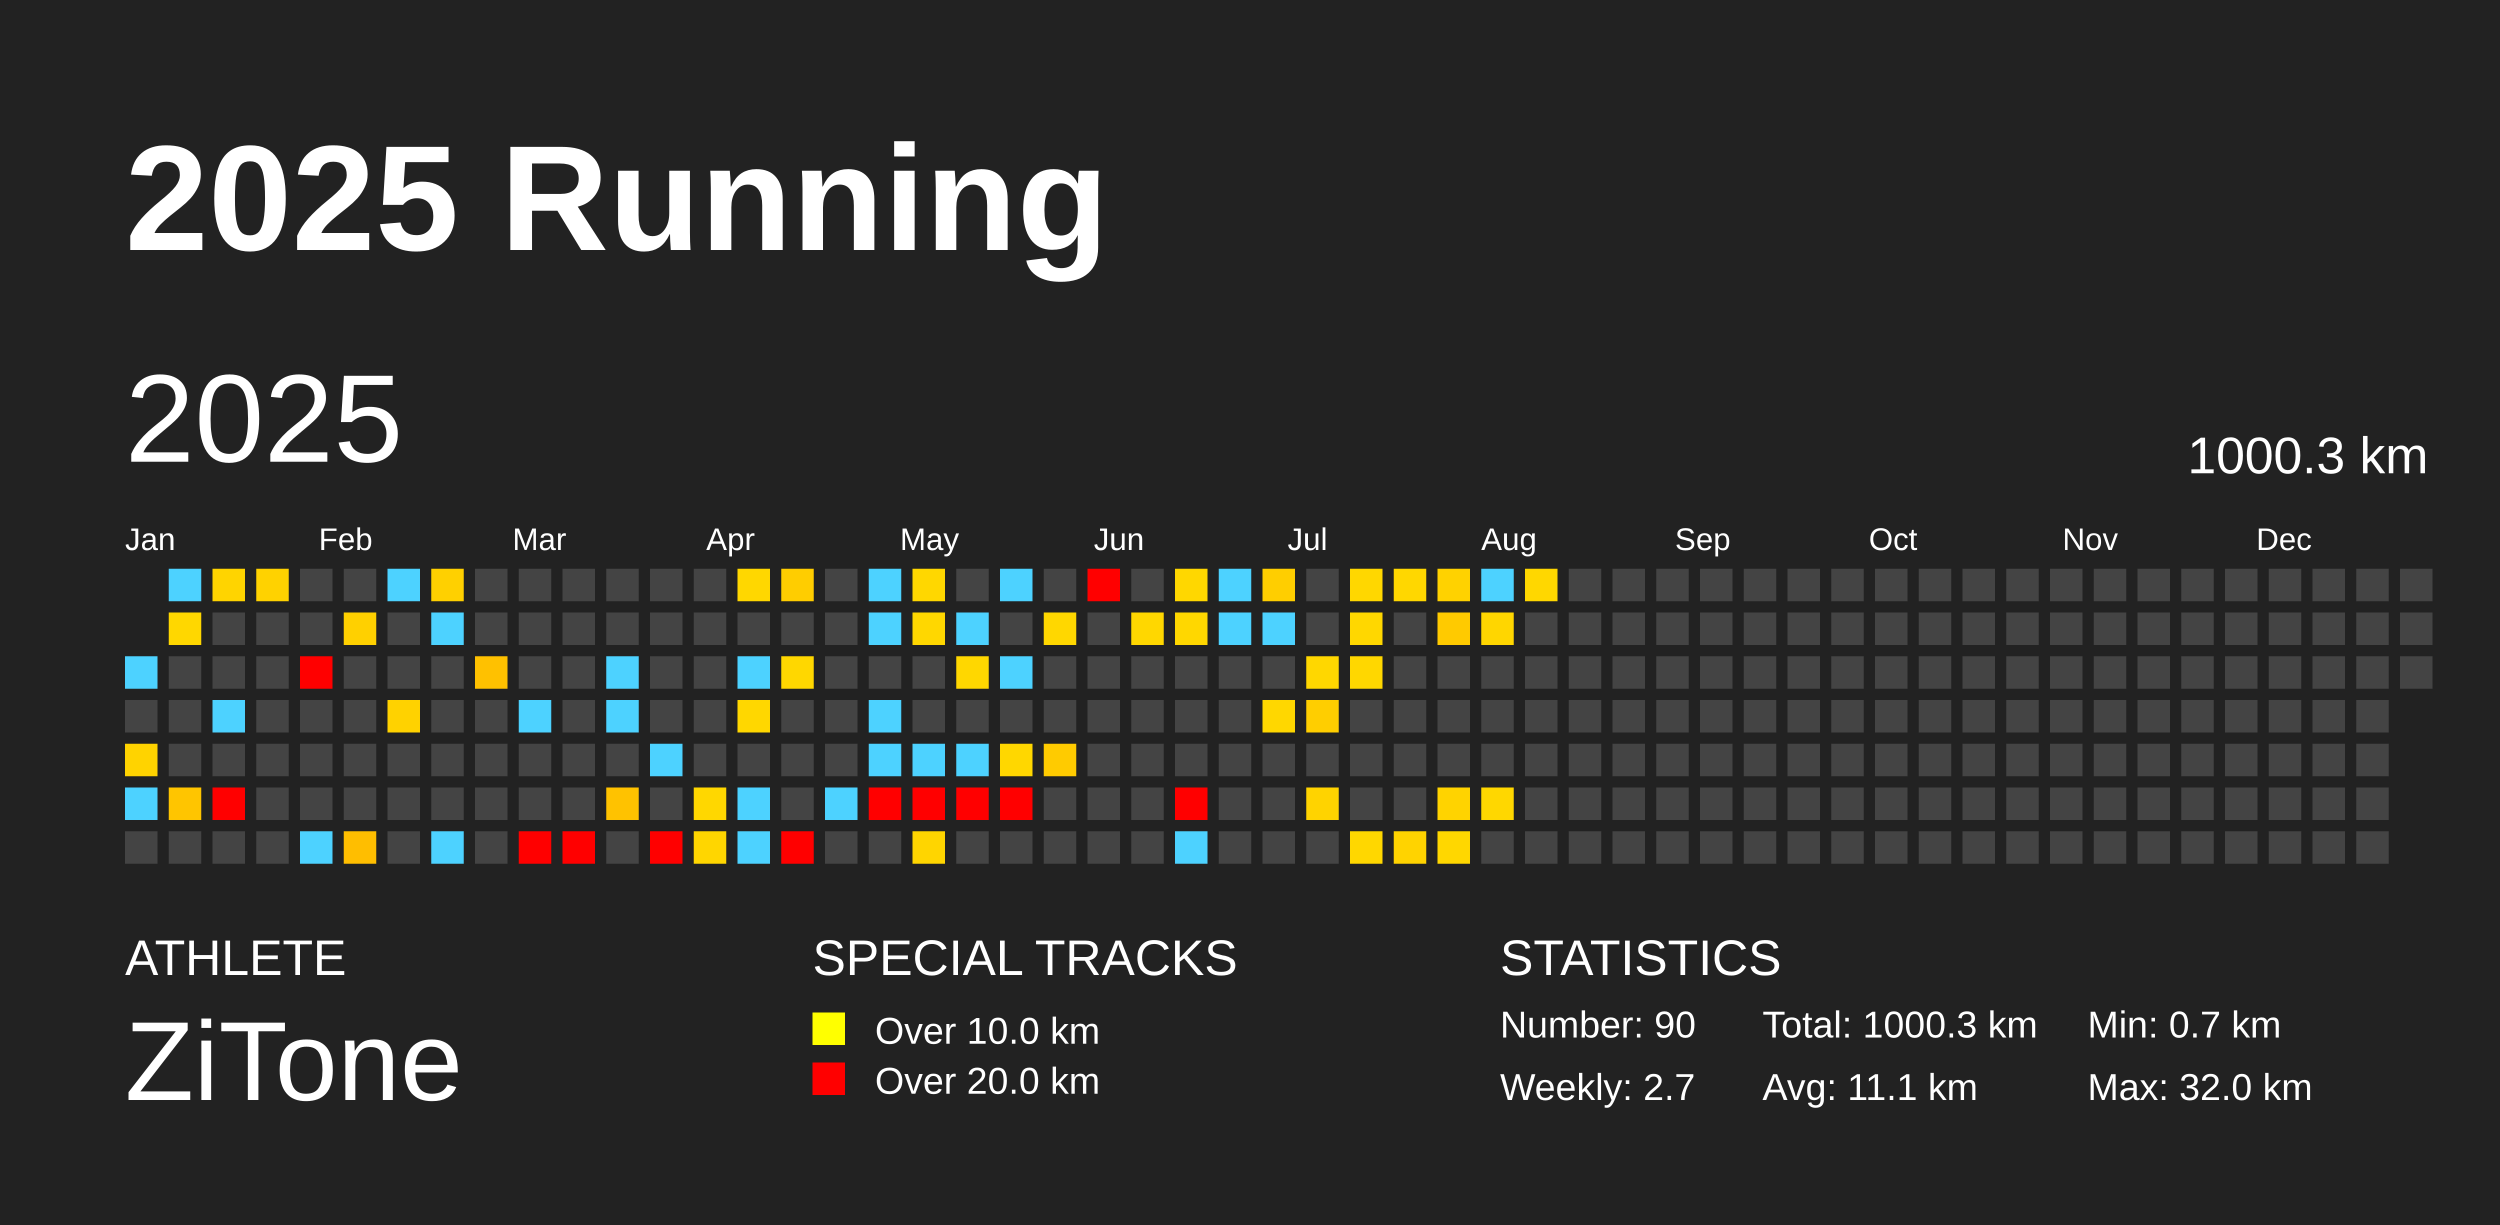
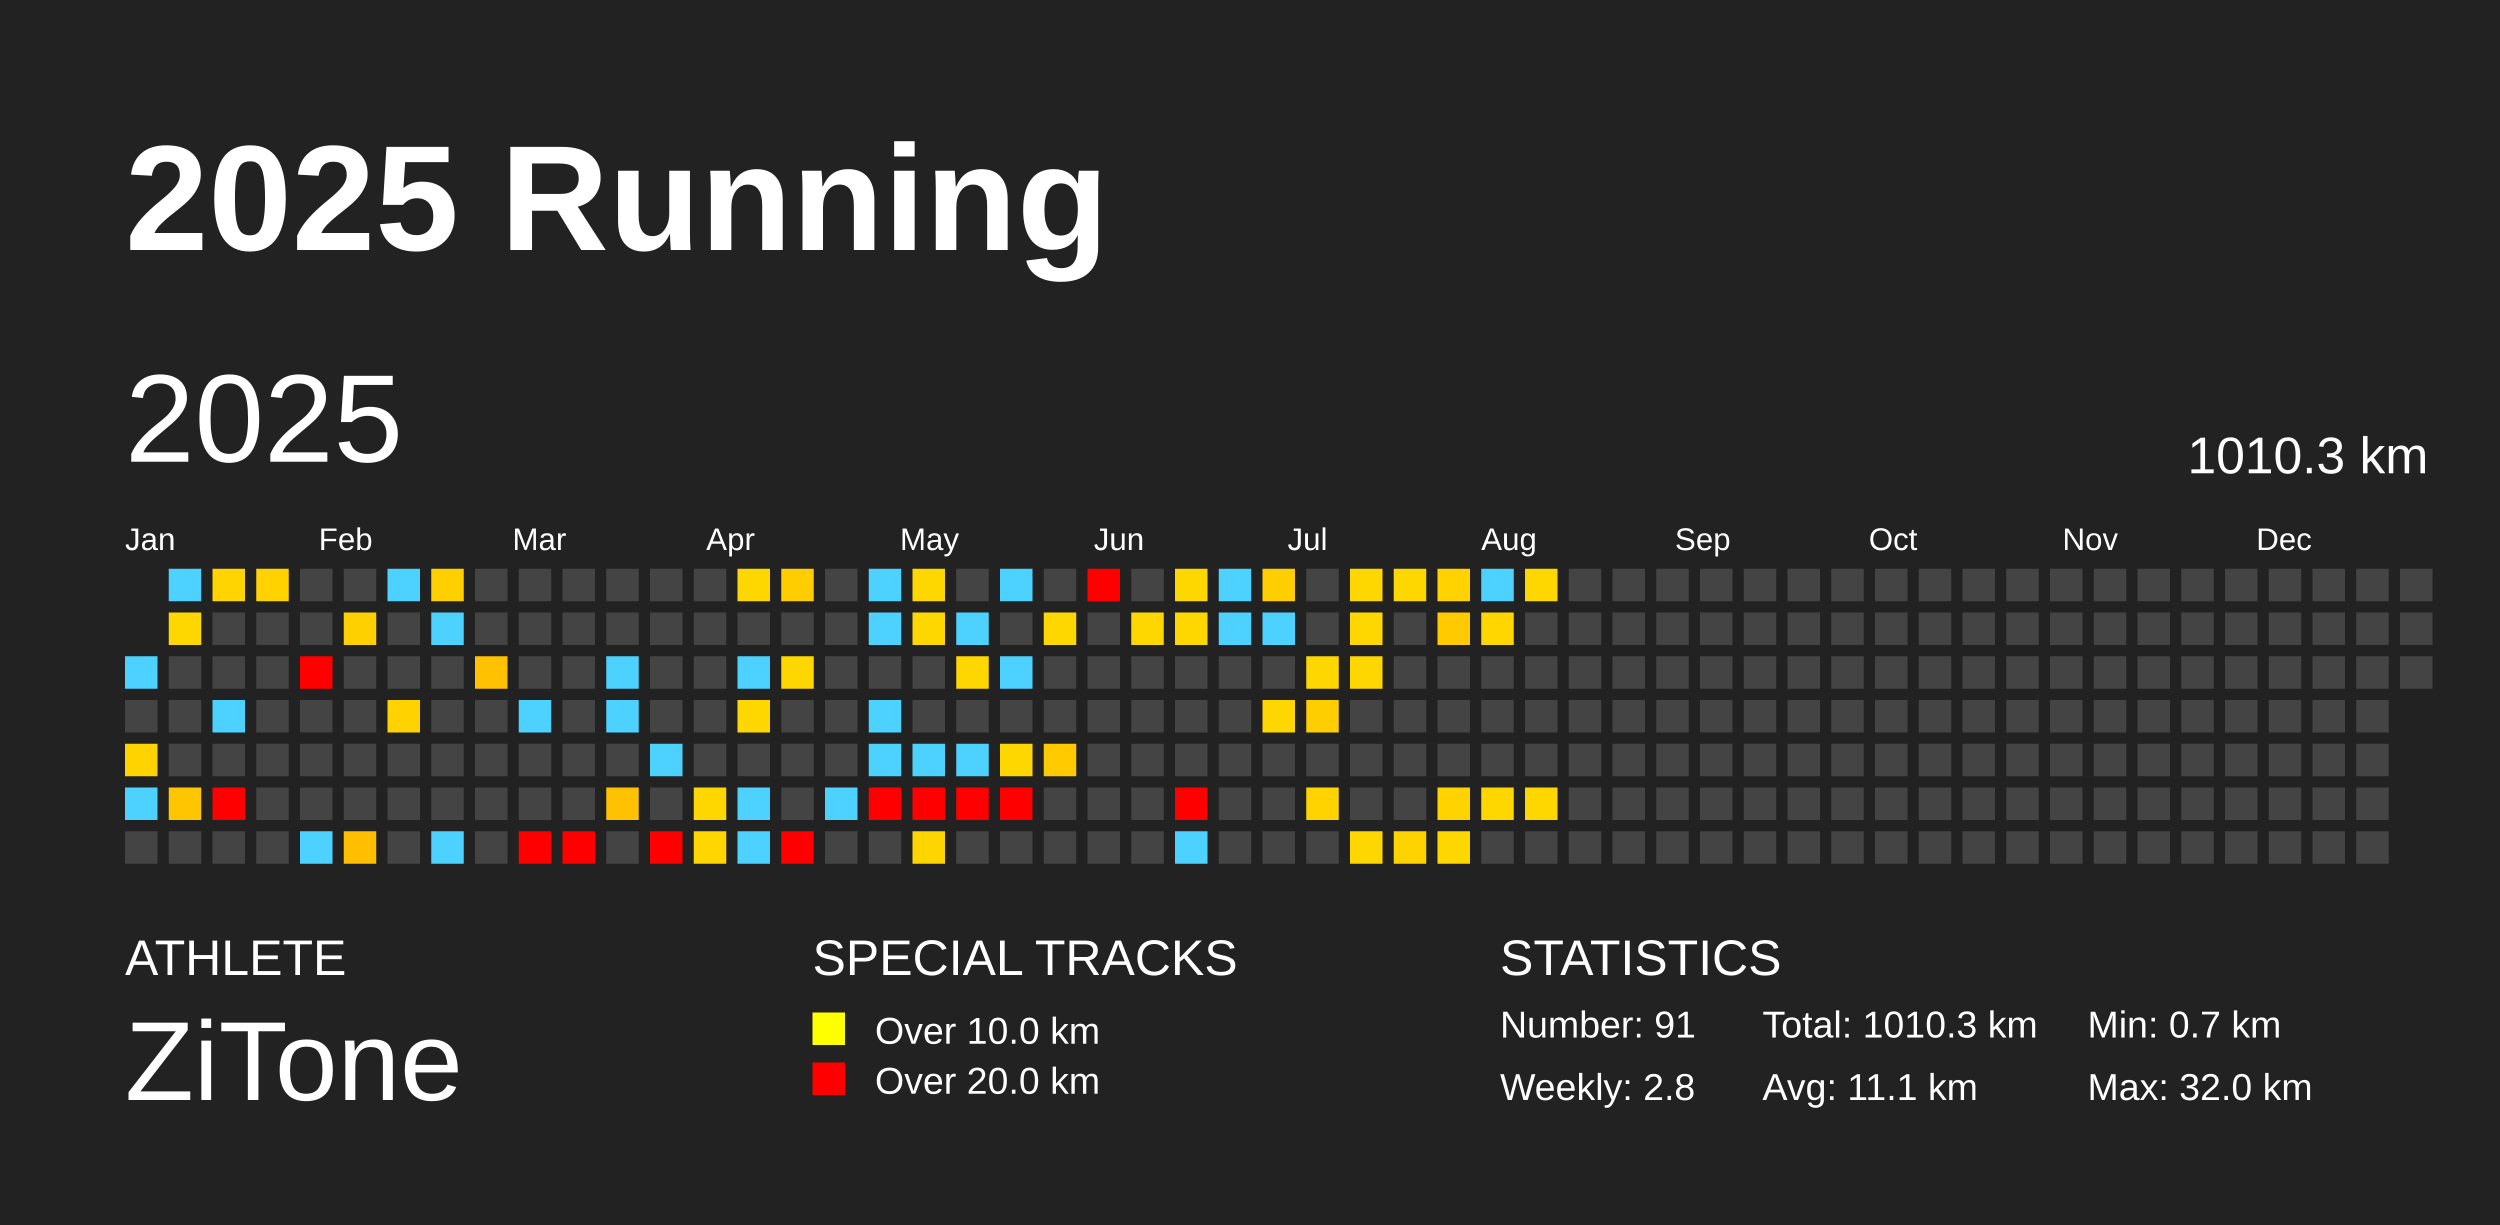
<svg xmlns="http://www.w3.org/2000/svg" baseProfile="full" height="98mm" version="1.1" viewBox="0,0,200,98" width="200mm">
  <defs />
  <rect fill="#222222" height="98" width="200" x="0" y="0" />
  <text fill="#FFFFFF" style="font-size:12px; font-family:Arial; font-weight:bold;" x="10" y="20">2025 Running</text>
  <text fill="#FFFFFF" style="font-size:4px; font-family:Arial" x="10" y="78">ATHLETE</text>
  <text fill="#FFFFFF" style="font-size:9px; font-family:Arial" x="10" y="88">ZiTone</text>
  <text fill="#FFFFFF" style="font-size:4px; font-family:Arial" x="65" y="78">SPECIAL TRACKS</text>
  <rect fill="yellow" height="2.6" width="2.6" x="65" y="81" />
  <text fill="#FFFFFF" style="font-size:3px; font-family:Arial" x="70" y="83.5">Over 10.0 km</text>
  <rect fill="red" height="2.6" width="2.6" x="65" y="85" />
  <text fill="#FFFFFF" style="font-size:3px; font-family:Arial" x="70" y="87.5">Over 20.0 km</text>
  <text fill="#FFFFFF" style="font-size:4px; font-family:Arial" x="120" y="78">STATISTICS</text>
-   <text fill="#FFFFFF" style="font-size:3px; font-family:Arial" x="120" y="83">Number: 90</text>
-   <text fill="#FFFFFF" style="font-size:3px; font-family:Arial" x="120" y="88">Weekly: 2.7</text>
-   <text fill="#FFFFFF" style="font-size:3px; font-family:Arial" x="141" y="83">Total: 1000.3 km</text>
+   <text fill="#FFFFFF" style="font-size:3px; font-family:Arial" x="120" y="83">Number: 91</text>
+   <text fill="#FFFFFF" style="font-size:3px; font-family:Arial" x="120" y="88">Weekly: 2.8</text>
+   <text fill="#FFFFFF" style="font-size:3px; font-family:Arial" x="141" y="83">Total: 1010.3 km</text>
  <text fill="#FFFFFF" style="font-size:3px; font-family:Arial" x="141" y="88">Avg: 11.1 km</text>
  <text fill="#FFFFFF" style="font-size:3px; font-family:Arial" x="167" y="83">Min: 0.7 km</text>
  <text fill="#FFFFFF" style="font-size:3px; font-family:Arial" x="167" y="88">Max: 32.0 km</text>
  <text dominant-baseline="hanging" fill="#FFFFFF" style="font-size:10.0px; font-family:Arial;" x="10" y="30">2025</text>
-   <text dominant-baseline="hanging" fill="#FFFFFF" style="font-size:4.125px; font-family:Arial;" x="175" y="35">1000.3 km</text>
+   <text dominant-baseline="hanging" fill="#FFFFFF" style="font-size:4.125px; font-family:Arial;" x="175" y="35">1010.3 km</text>
  <text fill="#FFFFFF" style="font-size:2.5px; font-family:Arial" x="10.0" y="44">Jan</text>
  <text fill="#FFFFFF" style="font-size:2.5px; font-family:Arial" x="25.5" y="44">Feb</text>
  <text fill="#FFFFFF" style="font-size:2.5px; font-family:Arial" x="41.0" y="44">Mar</text>
  <text fill="#FFFFFF" style="font-size:2.5px; font-family:Arial" x="56.5" y="44">Apr</text>
  <text fill="#FFFFFF" style="font-size:2.5px; font-family:Arial" x="72.0" y="44">May</text>
  <text fill="#FFFFFF" style="font-size:2.5px; font-family:Arial" x="87.5" y="44">Jun</text>
  <text fill="#FFFFFF" style="font-size:2.5px; font-family:Arial" x="103.0" y="44">Jul</text>
  <text fill="#FFFFFF" style="font-size:2.5px; font-family:Arial" x="118.5" y="44">Aug</text>
  <text fill="#FFFFFF" style="font-size:2.5px; font-family:Arial" x="134.0" y="44">Sep</text>
  <text fill="#FFFFFF" style="font-size:2.5px; font-family:Arial" x="149.5" y="44">Oct</text>
  <text fill="#FFFFFF" style="font-size:2.5px; font-family:Arial" x="165.0" y="44">Nov</text>
  <text fill="#FFFFFF" style="font-size:2.5px; font-family:Arial" x="180.5" y="44">Dec</text>
  <rect fill="#4dd2ff" height="2.6" width="2.6" x="10.0" y="52.5" />
  <rect fill="#444444" height="2.6" width="2.6" x="10.0" y="56.0" />
  <rect fill="#ffd300" height="2.6" width="2.6" x="10.0" y="59.5" />
  <rect fill="#4dd2ff" height="2.6" width="2.6" x="10.0" y="63.0" />
  <rect fill="#444444" height="2.6" width="2.6" x="10.0" y="66.5" />
  <rect fill="#4dd2ff" height="2.6" width="2.6" x="13.5" y="45.5" />
  <rect fill="#ffd700" height="2.6" width="2.6" x="13.5" y="49.0" />
  <rect fill="#444444" height="2.6" width="2.6" x="13.5" y="52.5" />
  <rect fill="#444444" height="2.6" width="2.6" x="13.5" y="56.0" />
  <rect fill="#444444" height="2.6" width="2.6" x="13.5" y="59.5" />
  <rect fill="#ffc500" height="2.6" width="2.6" x="13.5" y="63.0" />
  <rect fill="#444444" height="2.6" width="2.6" x="13.5" y="66.5" />
  <rect fill="#ffd400" height="2.6" width="2.6" x="17.0" y="45.5" />
  <rect fill="#444444" height="2.6" width="2.6" x="17.0" y="49.0" />
  <rect fill="#444444" height="2.6" width="2.6" x="17.0" y="52.5" />
  <rect fill="#4dd2ff" height="2.6" width="2.6" x="17.0" y="56.0" />
  <rect fill="#444444" height="2.6" width="2.6" x="17.0" y="59.5" />
  <rect fill="red" height="2.6" width="2.6" x="17.0" y="63.0" />
  <rect fill="#444444" height="2.6" width="2.6" x="17.0" y="66.5" />
  <rect fill="#ffd200" height="2.6" width="2.6" x="20.5" y="45.5" />
  <rect fill="#444444" height="2.6" width="2.6" x="20.5" y="49.0" />
  <rect fill="#444444" height="2.6" width="2.6" x="20.5" y="52.5" />
  <rect fill="#444444" height="2.6" width="2.6" x="20.5" y="56.0" />
  <rect fill="#444444" height="2.6" width="2.6" x="20.5" y="59.5" />
  <rect fill="#444444" height="2.6" width="2.6" x="20.5" y="63.0" />
  <rect fill="#444444" height="2.6" width="2.6" x="20.5" y="66.5" />
  <rect fill="#444444" height="2.6" width="2.6" x="24.0" y="45.5" />
  <rect fill="#444444" height="2.6" width="2.6" x="24.0" y="49.0" />
  <rect fill="red" height="2.6" width="2.6" x="24.0" y="52.5" />
  <rect fill="#444444" height="2.6" width="2.6" x="24.0" y="56.0" />
  <rect fill="#444444" height="2.6" width="2.6" x="24.0" y="59.5" />
  <rect fill="#444444" height="2.6" width="2.6" x="24.0" y="63.0" />
  <rect fill="#4dd2ff" height="2.6" width="2.6" x="24.0" y="66.5" />
  <rect fill="#444444" height="2.6" width="2.6" x="27.5" y="45.5" />
  <rect fill="#ffd000" height="2.6" width="2.6" x="27.5" y="49.0" />
  <rect fill="#444444" height="2.6" width="2.6" x="27.5" y="52.5" />
  <rect fill="#444444" height="2.6" width="2.6" x="27.5" y="56.0" />
  <rect fill="#444444" height="2.6" width="2.6" x="27.5" y="59.5" />
  <rect fill="#444444" height="2.6" width="2.6" x="27.5" y="63.0" />
  <rect fill="#ffbe00" height="2.6" width="2.6" x="27.5" y="66.5" />
  <rect fill="#4dd2ff" height="2.6" width="2.6" x="31.0" y="45.5" />
  <rect fill="#444444" height="2.6" width="2.6" x="31.0" y="49.0" />
  <rect fill="#444444" height="2.6" width="2.6" x="31.0" y="52.5" />
  <rect fill="#ffd200" height="2.6" width="2.6" x="31.0" y="56.0" />
  <rect fill="#444444" height="2.6" width="2.6" x="31.0" y="59.5" />
  <rect fill="#444444" height="2.6" width="2.6" x="31.0" y="63.0" />
  <rect fill="#444444" height="2.6" width="2.6" x="31.0" y="66.5" />
  <rect fill="#ffd000" height="2.6" width="2.6" x="34.5" y="45.5" />
  <rect fill="#4dd2ff" height="2.6" width="2.6" x="34.5" y="49.0" />
  <rect fill="#444444" height="2.6" width="2.6" x="34.5" y="52.5" />
  <rect fill="#444444" height="2.6" width="2.6" x="34.5" y="56.0" />
  <rect fill="#444444" height="2.6" width="2.6" x="34.5" y="59.5" />
  <rect fill="#444444" height="2.6" width="2.6" x="34.5" y="63.0" />
  <rect fill="#4dd2ff" height="2.6" width="2.6" x="34.5" y="66.5" />
  <rect fill="#444444" height="2.6" width="2.6" x="38.0" y="45.5" />
  <rect fill="#444444" height="2.6" width="2.6" x="38.0" y="49.0" />
  <rect fill="#ffc100" height="2.6" width="2.6" x="38.0" y="52.5" />
  <rect fill="#444444" height="2.6" width="2.6" x="38.0" y="56.0" />
  <rect fill="#444444" height="2.6" width="2.6" x="38.0" y="59.5" />
  <rect fill="#444444" height="2.6" width="2.6" x="38.0" y="63.0" />
  <rect fill="#444444" height="2.6" width="2.6" x="38.0" y="66.5" />
  <rect fill="#444444" height="2.6" width="2.6" x="41.5" y="45.5" />
  <rect fill="#444444" height="2.6" width="2.6" x="41.5" y="49.0" />
  <rect fill="#444444" height="2.6" width="2.6" x="41.5" y="52.5" />
  <rect fill="#4dd2ff" height="2.6" width="2.6" x="41.5" y="56.0" />
  <rect fill="#444444" height="2.6" width="2.6" x="41.5" y="59.5" />
  <rect fill="#444444" height="2.6" width="2.6" x="41.5" y="63.0" />
  <rect fill="red" height="2.6" width="2.6" x="41.5" y="66.5" />
  <rect fill="#444444" height="2.6" width="2.6" x="45.0" y="45.5" />
  <rect fill="#444444" height="2.6" width="2.6" x="45.0" y="49.0" />
  <rect fill="#444444" height="2.6" width="2.6" x="45.0" y="52.5" />
  <rect fill="#444444" height="2.6" width="2.6" x="45.0" y="56.0" />
  <rect fill="#444444" height="2.6" width="2.6" x="45.0" y="59.5" />
  <rect fill="#444444" height="2.6" width="2.6" x="45.0" y="63.0" />
  <rect fill="red" height="2.6" width="2.6" x="45.0" y="66.5" />
  <rect fill="#444444" height="2.6" width="2.6" x="48.5" y="45.5" />
  <rect fill="#444444" height="2.6" width="2.6" x="48.5" y="49.0" />
  <rect fill="#4dd2ff" height="2.6" width="2.6" x="48.5" y="52.5" />
  <rect fill="#4dd2ff" height="2.6" width="2.6" x="48.5" y="56.0" />
  <rect fill="#444444" height="2.6" width="2.6" x="48.5" y="59.5" />
  <rect fill="#ffc200" height="2.6" width="2.6" x="48.5" y="63.0" />
  <rect fill="#444444" height="2.6" width="2.6" x="48.5" y="66.5" />
  <rect fill="#444444" height="2.6" width="2.6" x="52.0" y="45.5" />
  <rect fill="#444444" height="2.6" width="2.6" x="52.0" y="49.0" />
  <rect fill="#444444" height="2.6" width="2.6" x="52.0" y="52.5" />
  <rect fill="#444444" height="2.6" width="2.6" x="52.0" y="56.0" />
  <rect fill="#4dd2ff" height="2.6" width="2.6" x="52.0" y="59.5" />
  <rect fill="#444444" height="2.6" width="2.6" x="52.0" y="63.0" />
  <rect fill="red" height="2.6" width="2.6" x="52.0" y="66.5" />
  <rect fill="#444444" height="2.6" width="2.6" x="55.5" y="45.5" />
  <rect fill="#444444" height="2.6" width="2.6" x="55.5" y="49.0" />
  <rect fill="#444444" height="2.6" width="2.6" x="55.5" y="52.5" />
  <rect fill="#444444" height="2.6" width="2.6" x="55.5" y="56.0" />
  <rect fill="#444444" height="2.6" width="2.6" x="55.5" y="59.5" />
  <rect fill="#ffd700" height="2.6" width="2.6" x="55.5" y="63.0" />
  <rect fill="#ffd600" height="2.6" width="2.6" x="55.5" y="66.5" />
  <rect fill="#ffd700" height="2.6" width="2.6" x="59.0" y="45.5" />
  <rect fill="#444444" height="2.6" width="2.6" x="59.0" y="49.0" />
  <rect fill="#4dd2ff" height="2.6" width="2.6" x="59.0" y="52.5" />
  <rect fill="#ffd700" height="2.6" width="2.6" x="59.0" y="56.0" />
  <rect fill="#444444" height="2.6" width="2.6" x="59.0" y="59.5" />
  <rect fill="#4dd2ff" height="2.6" width="2.6" x="59.0" y="63.0" />
  <rect fill="#4dd2ff" height="2.6" width="2.6" x="59.0" y="66.5" />
  <rect fill="#ffcd00" height="2.6" width="2.6" x="62.5" y="45.5" />
  <rect fill="#444444" height="2.6" width="2.6" x="62.5" y="49.0" />
  <rect fill="#ffd700" height="2.6" width="2.6" x="62.5" y="52.5" />
  <rect fill="#444444" height="2.6" width="2.6" x="62.5" y="56.0" />
  <rect fill="#444444" height="2.6" width="2.6" x="62.5" y="59.5" />
  <rect fill="#444444" height="2.6" width="2.6" x="62.5" y="63.0" />
  <rect fill="red" height="2.6" width="2.6" x="62.5" y="66.5" />
  <rect fill="#444444" height="2.6" width="2.6" x="66.0" y="45.5" />
  <rect fill="#444444" height="2.6" width="2.6" x="66.0" y="49.0" />
  <rect fill="#444444" height="2.6" width="2.6" x="66.0" y="52.5" />
  <rect fill="#444444" height="2.6" width="2.6" x="66.0" y="56.0" />
  <rect fill="#444444" height="2.6" width="2.6" x="66.0" y="59.5" />
  <rect fill="#4dd2ff" height="2.6" width="2.6" x="66.0" y="63.0" />
  <rect fill="#444444" height="2.6" width="2.6" x="66.0" y="66.5" />
  <rect fill="#4dd2ff" height="2.6" width="2.6" x="69.5" y="45.5" />
  <rect fill="#4dd2ff" height="2.6" width="2.6" x="69.5" y="49.0" />
  <rect fill="#444444" height="2.6" width="2.6" x="69.5" y="52.5" />
  <rect fill="#4dd2ff" height="2.6" width="2.6" x="69.5" y="56.0" />
  <rect fill="#4dd2ff" height="2.6" width="2.6" x="69.5" y="59.5" />
  <rect fill="red" height="2.6" width="2.6" x="69.5" y="63.0" />
  <rect fill="#444444" height="2.6" width="2.6" x="69.5" y="66.5" />
  <rect fill="#ffd700" height="2.6" width="2.6" x="73.0" y="45.5" />
  <rect fill="#ffd700" height="2.6" width="2.6" x="73.0" y="49.0" />
  <rect fill="#444444" height="2.6" width="2.6" x="73.0" y="52.5" />
  <rect fill="#444444" height="2.6" width="2.6" x="73.0" y="56.0" />
  <rect fill="#4dd2ff" height="2.6" width="2.6" x="73.0" y="59.5" />
  <rect fill="red" height="2.6" width="2.6" x="73.0" y="63.0" />
  <rect fill="#ffd500" height="2.6" width="2.6" x="73.0" y="66.5" />
  <rect fill="#444444" height="2.6" width="2.6" x="76.5" y="45.5" />
  <rect fill="#4dd2ff" height="2.6" width="2.6" x="76.5" y="49.0" />
  <rect fill="#ffd700" height="2.6" width="2.6" x="76.5" y="52.5" />
  <rect fill="#444444" height="2.6" width="2.6" x="76.5" y="56.0" />
  <rect fill="#4dd2ff" height="2.6" width="2.6" x="76.5" y="59.5" />
  <rect fill="red" height="2.6" width="2.6" x="76.5" y="63.0" />
  <rect fill="#444444" height="2.6" width="2.6" x="76.5" y="66.5" />
  <rect fill="#4dd2ff" height="2.6" width="2.6" x="80.0" y="45.5" />
  <rect fill="#444444" height="2.6" width="2.6" x="80.0" y="49.0" />
  <rect fill="#4dd2ff" height="2.6" width="2.6" x="80.0" y="52.5" />
  <rect fill="#444444" height="2.6" width="2.6" x="80.0" y="56.0" />
  <rect fill="#ffd700" height="2.6" width="2.6" x="80.0" y="59.5" />
  <rect fill="red" height="2.6" width="2.6" x="80.0" y="63.0" />
  <rect fill="#444444" height="2.6" width="2.6" x="80.0" y="66.5" />
  <rect fill="#444444" height="2.6" width="2.6" x="83.5" y="45.5" />
  <rect fill="#ffd700" height="2.6" width="2.6" x="83.5" y="49.0" />
  <rect fill="#444444" height="2.6" width="2.6" x="83.5" y="52.5" />
  <rect fill="#444444" height="2.6" width="2.6" x="83.5" y="56.0" />
  <rect fill="#ffcb00" height="2.6" width="2.6" x="83.5" y="59.5" />
  <rect fill="#444444" height="2.6" width="2.6" x="83.5" y="63.0" />
  <rect fill="#444444" height="2.6" width="2.6" x="83.5" y="66.5" />
  <rect fill="red" height="2.6" width="2.6" x="87.0" y="45.5" />
  <rect fill="#444444" height="2.6" width="2.6" x="87.0" y="49.0" />
  <rect fill="#444444" height="2.6" width="2.6" x="87.0" y="52.5" />
  <rect fill="#444444" height="2.6" width="2.6" x="87.0" y="56.0" />
  <rect fill="#444444" height="2.6" width="2.6" x="87.0" y="59.5" />
  <rect fill="#444444" height="2.6" width="2.6" x="87.0" y="63.0" />
  <rect fill="#444444" height="2.6" width="2.6" x="87.0" y="66.5" />
  <rect fill="#444444" height="2.6" width="2.6" x="90.5" y="45.5" />
  <rect fill="#ffd700" height="2.6" width="2.6" x="90.5" y="49.0" />
  <rect fill="#444444" height="2.6" width="2.6" x="90.5" y="52.5" />
  <rect fill="#444444" height="2.6" width="2.6" x="90.5" y="56.0" />
  <rect fill="#444444" height="2.6" width="2.6" x="90.5" y="59.5" />
  <rect fill="#444444" height="2.6" width="2.6" x="90.5" y="63.0" />
  <rect fill="#444444" height="2.6" width="2.6" x="90.5" y="66.5" />
  <rect fill="#ffd700" height="2.6" width="2.6" x="94.0" y="45.5" />
  <rect fill="#ffd700" height="2.6" width="2.6" x="94.0" y="49.0" />
  <rect fill="#444444" height="2.6" width="2.6" x="94.0" y="52.5" />
  <rect fill="#444444" height="2.6" width="2.6" x="94.0" y="56.0" />
  <rect fill="#444444" height="2.6" width="2.6" x="94.0" y="59.5" />
  <rect fill="red" height="2.6" width="2.6" x="94.0" y="63.0" />
  <rect fill="#4dd2ff" height="2.6" width="2.6" x="94.0" y="66.5" />
  <rect fill="#4dd2ff" height="2.6" width="2.6" x="97.5" y="45.5" />
  <rect fill="#4dd2ff" height="2.6" width="2.6" x="97.5" y="49.0" />
  <rect fill="#444444" height="2.6" width="2.6" x="97.5" y="52.5" />
  <rect fill="#444444" height="2.6" width="2.6" x="97.5" y="56.0" />
  <rect fill="#444444" height="2.6" width="2.6" x="97.5" y="59.5" />
  <rect fill="#444444" height="2.6" width="2.6" x="97.5" y="63.0" />
  <rect fill="#444444" height="2.6" width="2.6" x="97.5" y="66.5" />
  <rect fill="#ffce00" height="2.6" width="2.6" x="101.0" y="45.5" />
  <rect fill="#4dd2ff" height="2.6" width="2.6" x="101.0" y="49.0" />
  <rect fill="#444444" height="2.6" width="2.6" x="101.0" y="52.5" />
  <rect fill="#ffd700" height="2.6" width="2.6" x="101.0" y="56.0" />
  <rect fill="#444444" height="2.6" width="2.6" x="101.0" y="59.5" />
  <rect fill="#444444" height="2.6" width="2.6" x="101.0" y="63.0" />
  <rect fill="#444444" height="2.6" width="2.6" x="101.0" y="66.5" />
  <rect fill="#444444" height="2.6" width="2.6" x="104.5" y="45.5" />
  <rect fill="#444444" height="2.6" width="2.6" x="104.5" y="49.0" />
  <rect fill="#ffd700" height="2.6" width="2.6" x="104.5" y="52.5" />
  <rect fill="#ffce00" height="2.6" width="2.6" x="104.5" y="56.0" />
  <rect fill="#444444" height="2.6" width="2.6" x="104.5" y="59.5" />
  <rect fill="#ffd300" height="2.6" width="2.6" x="104.5" y="63.0" />
  <rect fill="#444444" height="2.6" width="2.6" x="104.5" y="66.5" />
  <rect fill="#ffd700" height="2.6" width="2.6" x="108.0" y="45.5" />
  <rect fill="#ffd700" height="2.6" width="2.6" x="108.0" y="49.0" />
  <rect fill="#ffd700" height="2.6" width="2.6" x="108.0" y="52.5" />
  <rect fill="#444444" height="2.6" width="2.6" x="108.0" y="56.0" />
  <rect fill="#444444" height="2.6" width="2.6" x="108.0" y="59.5" />
  <rect fill="#444444" height="2.6" width="2.6" x="108.0" y="63.0" />
  <rect fill="#ffd700" height="2.6" width="2.6" x="108.0" y="66.5" />
  <rect fill="#ffd700" height="2.6" width="2.6" x="111.5" y="45.5" />
  <rect fill="#444444" height="2.6" width="2.6" x="111.5" y="49.0" />
  <rect fill="#444444" height="2.6" width="2.6" x="111.5" y="52.5" />
  <rect fill="#444444" height="2.6" width="2.6" x="111.5" y="56.0" />
  <rect fill="#444444" height="2.6" width="2.6" x="111.5" y="59.5" />
  <rect fill="#444444" height="2.6" width="2.6" x="111.5" y="63.0" />
  <rect fill="#ffd300" height="2.6" width="2.6" x="111.5" y="66.5" />
  <rect fill="#ffd200" height="2.6" width="2.6" x="115.0" y="45.5" />
  <rect fill="#ffca00" height="2.6" width="2.6" x="115.0" y="49.0" />
  <rect fill="#444444" height="2.6" width="2.6" x="115.0" y="52.5" />
  <rect fill="#444444" height="2.6" width="2.6" x="115.0" y="56.0" />
  <rect fill="#444444" height="2.6" width="2.6" x="115.0" y="59.5" />
  <rect fill="#ffd300" height="2.6" width="2.6" x="115.0" y="63.0" />
  <rect fill="#ffd700" height="2.6" width="2.6" x="115.0" y="66.5" />
  <rect fill="#4dd2ff" height="2.6" width="2.6" x="118.5" y="45.5" />
  <rect fill="#ffd600" height="2.6" width="2.6" x="118.5" y="49.0" />
  <rect fill="#444444" height="2.6" width="2.6" x="118.5" y="52.5" />
  <rect fill="#444444" height="2.6" width="2.6" x="118.5" y="56.0" />
  <rect fill="#444444" height="2.6" width="2.6" x="118.5" y="59.5" />
  <rect fill="#ffd700" height="2.6" width="2.6" x="118.5" y="63.0" />
  <rect fill="#444444" height="2.6" width="2.6" x="118.5" y="66.5" />
  <rect fill="#ffd700" height="2.6" width="2.6" x="122.0" y="45.5" />
  <rect fill="#444444" height="2.6" width="2.6" x="122.0" y="49.0" />
  <rect fill="#444444" height="2.6" width="2.6" x="122.0" y="52.5" />
  <rect fill="#444444" height="2.6" width="2.6" x="122.0" y="56.0" />
  <rect fill="#444444" height="2.6" width="2.6" x="122.0" y="59.5" />
-   <rect fill="#444444" height="2.6" width="2.6" x="122.0" y="63.0" />
+   <rect fill="#ffd700" height="2.6" width="2.6" x="122.0" y="63.0" />
  <rect fill="#444444" height="2.6" width="2.6" x="122.0" y="66.5" />
  <rect fill="#444444" height="2.6" width="2.6" x="125.5" y="45.5" />
  <rect fill="#444444" height="2.6" width="2.6" x="125.5" y="49.0" />
  <rect fill="#444444" height="2.6" width="2.6" x="125.5" y="52.5" />
  <rect fill="#444444" height="2.6" width="2.6" x="125.5" y="56.0" />
  <rect fill="#444444" height="2.6" width="2.6" x="125.5" y="59.5" />
  <rect fill="#444444" height="2.6" width="2.6" x="125.5" y="63.0" />
  <rect fill="#444444" height="2.6" width="2.6" x="125.5" y="66.5" />
  <rect fill="#444444" height="2.6" width="2.6" x="129.0" y="45.5" />
  <rect fill="#444444" height="2.6" width="2.6" x="129.0" y="49.0" />
  <rect fill="#444444" height="2.6" width="2.6" x="129.0" y="52.5" />
  <rect fill="#444444" height="2.6" width="2.6" x="129.0" y="56.0" />
  <rect fill="#444444" height="2.6" width="2.6" x="129.0" y="59.5" />
  <rect fill="#444444" height="2.6" width="2.6" x="129.0" y="63.0" />
  <rect fill="#444444" height="2.6" width="2.6" x="129.0" y="66.5" />
  <rect fill="#444444" height="2.6" width="2.6" x="132.5" y="45.5" />
  <rect fill="#444444" height="2.6" width="2.6" x="132.5" y="49.0" />
  <rect fill="#444444" height="2.6" width="2.6" x="132.5" y="52.5" />
  <rect fill="#444444" height="2.6" width="2.6" x="132.5" y="56.0" />
  <rect fill="#444444" height="2.6" width="2.6" x="132.5" y="59.5" />
  <rect fill="#444444" height="2.6" width="2.6" x="132.5" y="63.0" />
  <rect fill="#444444" height="2.6" width="2.6" x="132.5" y="66.5" />
  <rect fill="#444444" height="2.6" width="2.6" x="136.0" y="45.5" />
  <rect fill="#444444" height="2.6" width="2.6" x="136.0" y="49.0" />
  <rect fill="#444444" height="2.6" width="2.6" x="136.0" y="52.5" />
  <rect fill="#444444" height="2.6" width="2.6" x="136.0" y="56.0" />
  <rect fill="#444444" height="2.6" width="2.6" x="136.0" y="59.5" />
  <rect fill="#444444" height="2.6" width="2.6" x="136.0" y="63.0" />
  <rect fill="#444444" height="2.6" width="2.6" x="136.0" y="66.5" />
  <rect fill="#444444" height="2.6" width="2.6" x="139.5" y="45.5" />
  <rect fill="#444444" height="2.6" width="2.6" x="139.5" y="49.0" />
  <rect fill="#444444" height="2.6" width="2.6" x="139.5" y="52.5" />
  <rect fill="#444444" height="2.6" width="2.6" x="139.5" y="56.0" />
  <rect fill="#444444" height="2.6" width="2.6" x="139.5" y="59.5" />
  <rect fill="#444444" height="2.6" width="2.6" x="139.5" y="63.0" />
  <rect fill="#444444" height="2.6" width="2.6" x="139.5" y="66.5" />
  <rect fill="#444444" height="2.6" width="2.6" x="143.0" y="45.5" />
  <rect fill="#444444" height="2.6" width="2.6" x="143.0" y="49.0" />
  <rect fill="#444444" height="2.6" width="2.6" x="143.0" y="52.5" />
  <rect fill="#444444" height="2.6" width="2.6" x="143.0" y="56.0" />
  <rect fill="#444444" height="2.6" width="2.6" x="143.0" y="59.5" />
  <rect fill="#444444" height="2.6" width="2.6" x="143.0" y="63.0" />
  <rect fill="#444444" height="2.6" width="2.6" x="143.0" y="66.5" />
  <rect fill="#444444" height="2.6" width="2.6" x="146.5" y="45.5" />
  <rect fill="#444444" height="2.6" width="2.6" x="146.5" y="49.0" />
  <rect fill="#444444" height="2.6" width="2.6" x="146.5" y="52.5" />
  <rect fill="#444444" height="2.6" width="2.6" x="146.5" y="56.0" />
  <rect fill="#444444" height="2.6" width="2.6" x="146.5" y="59.5" />
  <rect fill="#444444" height="2.6" width="2.6" x="146.5" y="63.0" />
  <rect fill="#444444" height="2.6" width="2.6" x="146.5" y="66.5" />
  <rect fill="#444444" height="2.6" width="2.6" x="150.0" y="45.5" />
  <rect fill="#444444" height="2.6" width="2.6" x="150.0" y="49.0" />
  <rect fill="#444444" height="2.6" width="2.6" x="150.0" y="52.5" />
  <rect fill="#444444" height="2.6" width="2.6" x="150.0" y="56.0" />
  <rect fill="#444444" height="2.6" width="2.6" x="150.0" y="59.5" />
  <rect fill="#444444" height="2.6" width="2.6" x="150.0" y="63.0" />
  <rect fill="#444444" height="2.6" width="2.6" x="150.0" y="66.5" />
  <rect fill="#444444" height="2.6" width="2.6" x="153.5" y="45.5" />
  <rect fill="#444444" height="2.6" width="2.6" x="153.5" y="49.0" />
  <rect fill="#444444" height="2.6" width="2.6" x="153.5" y="52.5" />
  <rect fill="#444444" height="2.6" width="2.6" x="153.5" y="56.0" />
  <rect fill="#444444" height="2.6" width="2.6" x="153.5" y="59.5" />
  <rect fill="#444444" height="2.6" width="2.6" x="153.5" y="63.0" />
  <rect fill="#444444" height="2.6" width="2.6" x="153.5" y="66.5" />
  <rect fill="#444444" height="2.6" width="2.6" x="157.0" y="45.5" />
  <rect fill="#444444" height="2.6" width="2.6" x="157.0" y="49.0" />
  <rect fill="#444444" height="2.6" width="2.6" x="157.0" y="52.5" />
  <rect fill="#444444" height="2.6" width="2.6" x="157.0" y="56.0" />
  <rect fill="#444444" height="2.6" width="2.6" x="157.0" y="59.5" />
  <rect fill="#444444" height="2.6" width="2.6" x="157.0" y="63.0" />
  <rect fill="#444444" height="2.6" width="2.6" x="157.0" y="66.5" />
  <rect fill="#444444" height="2.6" width="2.6" x="160.5" y="45.5" />
  <rect fill="#444444" height="2.6" width="2.6" x="160.5" y="49.0" />
  <rect fill="#444444" height="2.6" width="2.6" x="160.5" y="52.5" />
  <rect fill="#444444" height="2.6" width="2.6" x="160.5" y="56.0" />
  <rect fill="#444444" height="2.6" width="2.6" x="160.5" y="59.5" />
  <rect fill="#444444" height="2.6" width="2.6" x="160.5" y="63.0" />
  <rect fill="#444444" height="2.6" width="2.6" x="160.5" y="66.5" />
  <rect fill="#444444" height="2.6" width="2.6" x="164.0" y="45.5" />
  <rect fill="#444444" height="2.6" width="2.6" x="164.0" y="49.0" />
  <rect fill="#444444" height="2.6" width="2.6" x="164.0" y="52.5" />
  <rect fill="#444444" height="2.6" width="2.6" x="164.0" y="56.0" />
  <rect fill="#444444" height="2.6" width="2.6" x="164.0" y="59.5" />
  <rect fill="#444444" height="2.6" width="2.6" x="164.0" y="63.0" />
  <rect fill="#444444" height="2.6" width="2.6" x="164.0" y="66.5" />
  <rect fill="#444444" height="2.6" width="2.6" x="167.5" y="45.5" />
  <rect fill="#444444" height="2.6" width="2.6" x="167.5" y="49.0" />
  <rect fill="#444444" height="2.6" width="2.6" x="167.5" y="52.5" />
  <rect fill="#444444" height="2.6" width="2.6" x="167.5" y="56.0" />
  <rect fill="#444444" height="2.6" width="2.6" x="167.5" y="59.5" />
  <rect fill="#444444" height="2.6" width="2.6" x="167.5" y="63.0" />
  <rect fill="#444444" height="2.6" width="2.6" x="167.5" y="66.5" />
  <rect fill="#444444" height="2.6" width="2.6" x="171.0" y="45.5" />
  <rect fill="#444444" height="2.6" width="2.6" x="171.0" y="49.0" />
  <rect fill="#444444" height="2.6" width="2.6" x="171.0" y="52.5" />
  <rect fill="#444444" height="2.6" width="2.6" x="171.0" y="56.0" />
  <rect fill="#444444" height="2.6" width="2.6" x="171.0" y="59.5" />
  <rect fill="#444444" height="2.6" width="2.6" x="171.0" y="63.0" />
  <rect fill="#444444" height="2.6" width="2.6" x="171.0" y="66.5" />
  <rect fill="#444444" height="2.6" width="2.6" x="174.5" y="45.5" />
  <rect fill="#444444" height="2.6" width="2.6" x="174.5" y="49.0" />
  <rect fill="#444444" height="2.6" width="2.6" x="174.5" y="52.5" />
  <rect fill="#444444" height="2.6" width="2.6" x="174.5" y="56.0" />
  <rect fill="#444444" height="2.6" width="2.6" x="174.5" y="59.5" />
  <rect fill="#444444" height="2.6" width="2.6" x="174.5" y="63.0" />
  <rect fill="#444444" height="2.6" width="2.6" x="174.5" y="66.5" />
  <rect fill="#444444" height="2.6" width="2.6" x="178.0" y="45.5" />
  <rect fill="#444444" height="2.6" width="2.6" x="178.0" y="49.0" />
  <rect fill="#444444" height="2.6" width="2.6" x="178.0" y="52.5" />
  <rect fill="#444444" height="2.6" width="2.6" x="178.0" y="56.0" />
  <rect fill="#444444" height="2.6" width="2.6" x="178.0" y="59.5" />
  <rect fill="#444444" height="2.6" width="2.6" x="178.0" y="63.0" />
  <rect fill="#444444" height="2.6" width="2.6" x="178.0" y="66.5" />
  <rect fill="#444444" height="2.6" width="2.6" x="181.5" y="45.5" />
  <rect fill="#444444" height="2.6" width="2.6" x="181.5" y="49.0" />
  <rect fill="#444444" height="2.6" width="2.6" x="181.5" y="52.5" />
  <rect fill="#444444" height="2.6" width="2.6" x="181.5" y="56.0" />
  <rect fill="#444444" height="2.6" width="2.6" x="181.5" y="59.5" />
  <rect fill="#444444" height="2.6" width="2.6" x="181.5" y="63.0" />
  <rect fill="#444444" height="2.6" width="2.6" x="181.5" y="66.5" />
  <rect fill="#444444" height="2.6" width="2.6" x="185.0" y="45.5" />
  <rect fill="#444444" height="2.6" width="2.6" x="185.0" y="49.0" />
  <rect fill="#444444" height="2.6" width="2.6" x="185.0" y="52.5" />
  <rect fill="#444444" height="2.6" width="2.6" x="185.0" y="56.0" />
  <rect fill="#444444" height="2.6" width="2.6" x="185.0" y="59.5" />
  <rect fill="#444444" height="2.6" width="2.6" x="185.0" y="63.0" />
  <rect fill="#444444" height="2.6" width="2.6" x="185.0" y="66.5" />
  <rect fill="#444444" height="2.6" width="2.6" x="188.5" y="45.5" />
  <rect fill="#444444" height="2.6" width="2.6" x="188.5" y="49.0" />
  <rect fill="#444444" height="2.6" width="2.6" x="188.5" y="52.5" />
  <rect fill="#444444" height="2.6" width="2.6" x="188.5" y="56.0" />
  <rect fill="#444444" height="2.6" width="2.6" x="188.5" y="59.5" />
  <rect fill="#444444" height="2.6" width="2.6" x="188.5" y="63.0" />
  <rect fill="#444444" height="2.6" width="2.6" x="188.5" y="66.5" />
  <rect fill="#444444" height="2.6" width="2.6" x="192.0" y="45.5" />
  <rect fill="#444444" height="2.6" width="2.6" x="192.0" y="49.0" />
  <rect fill="#444444" height="2.6" width="2.6" x="192.0" y="52.5" />
</svg>
